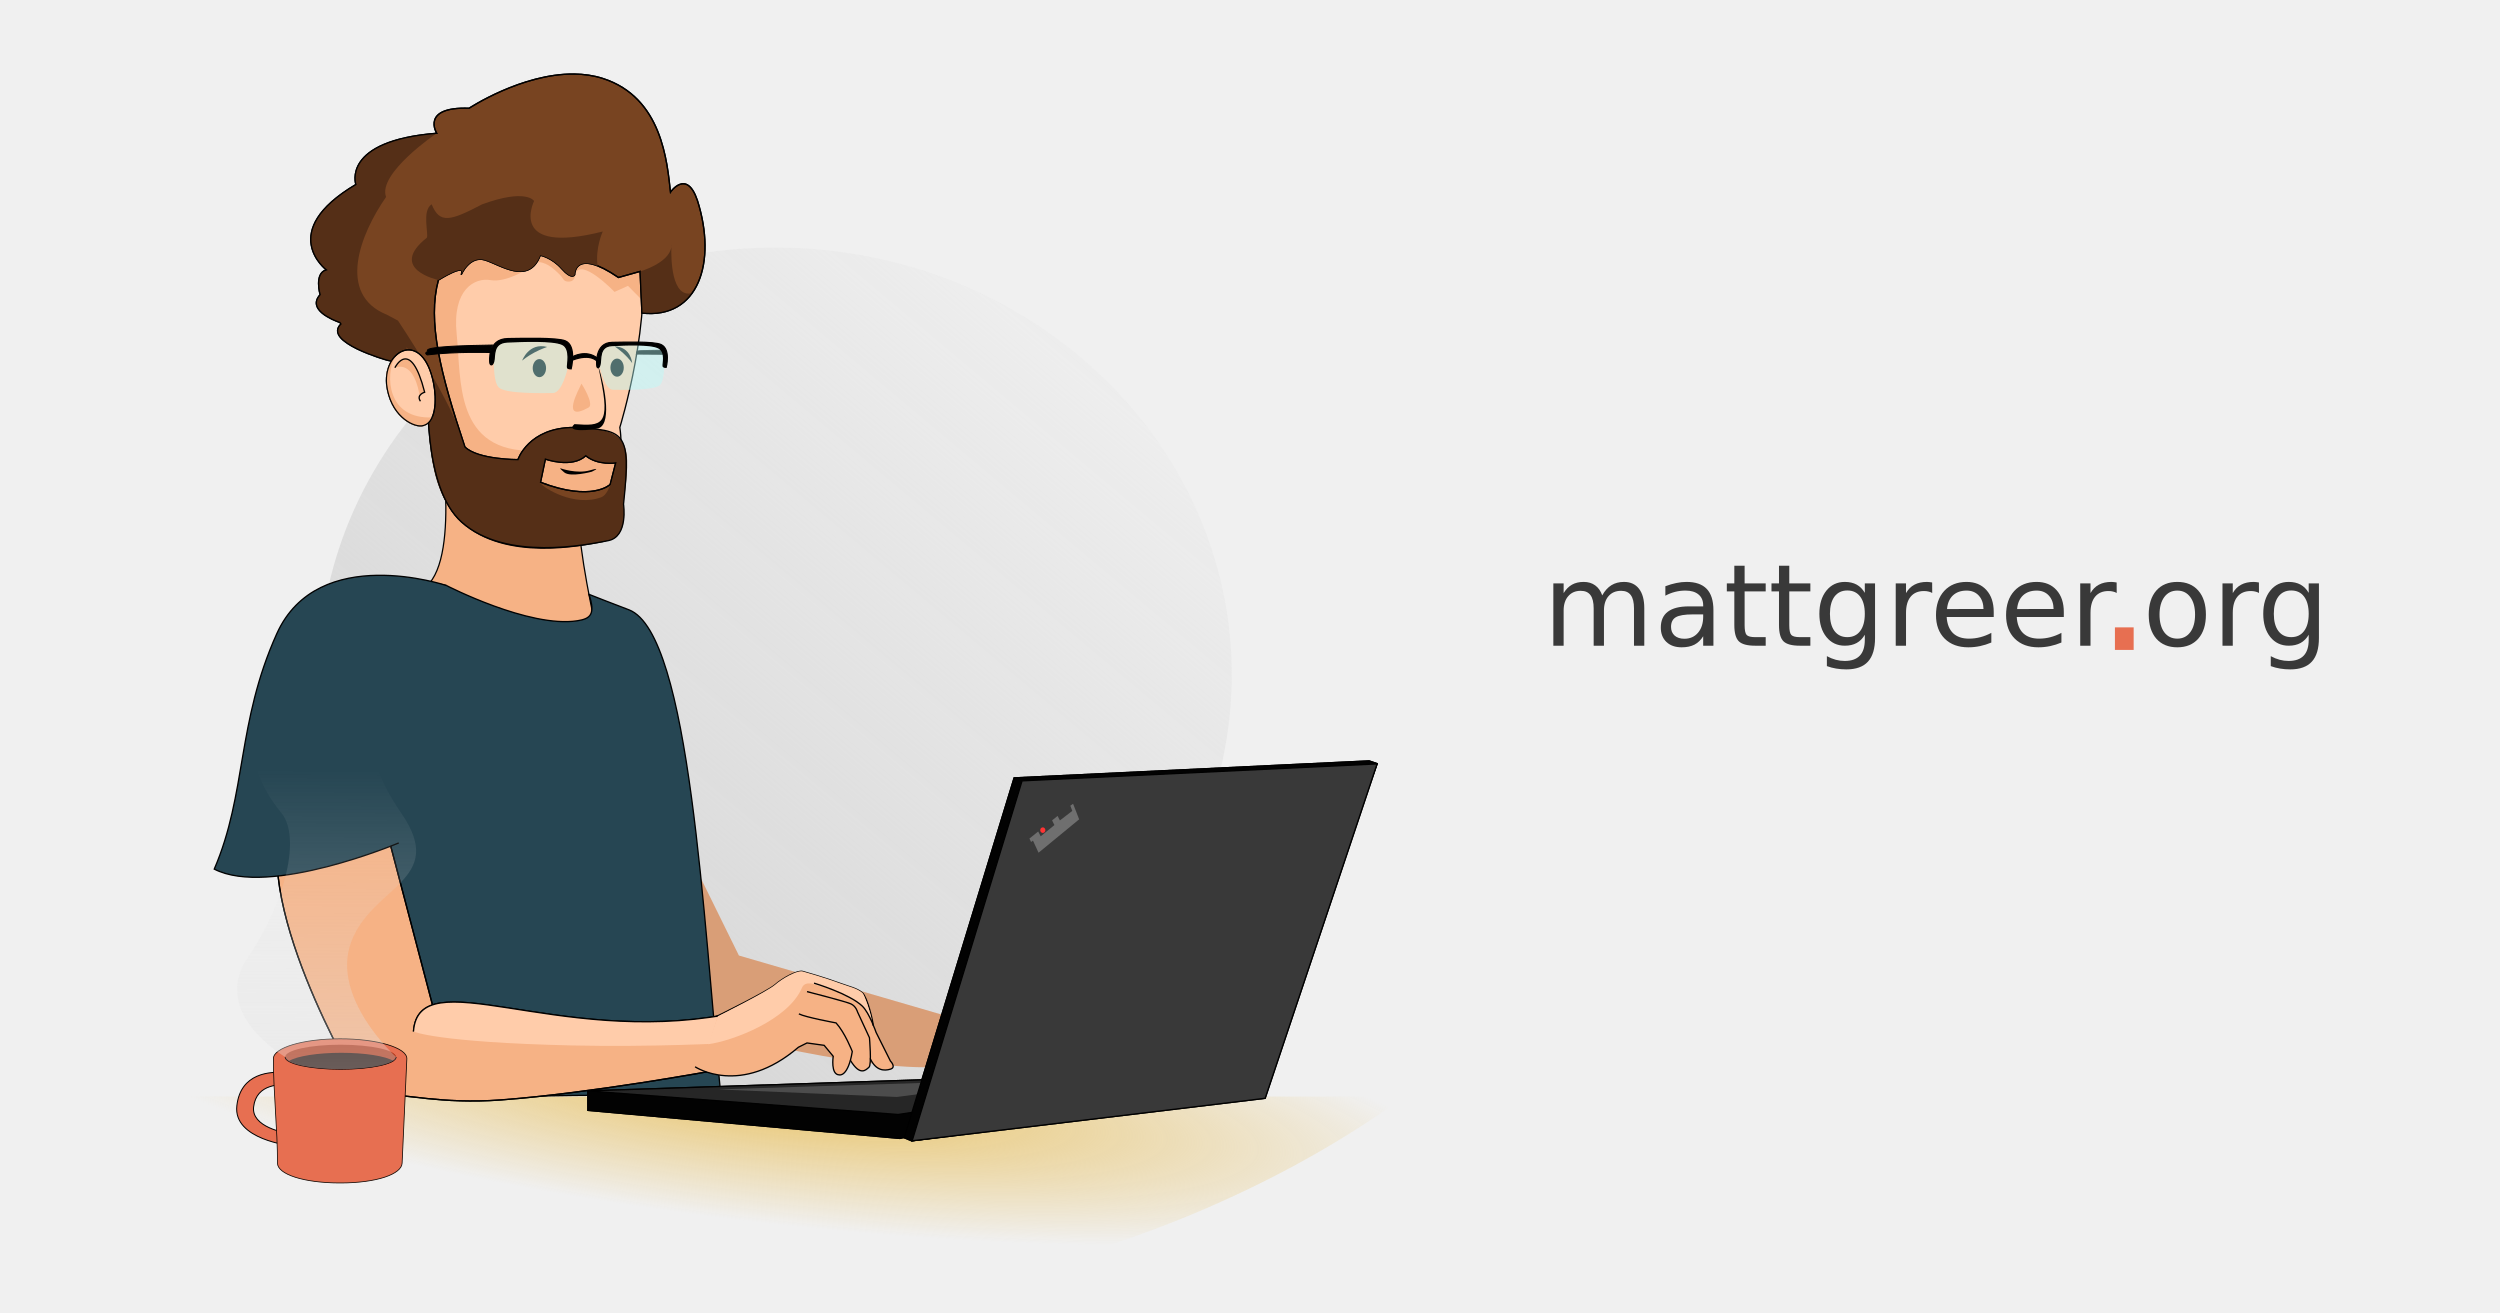
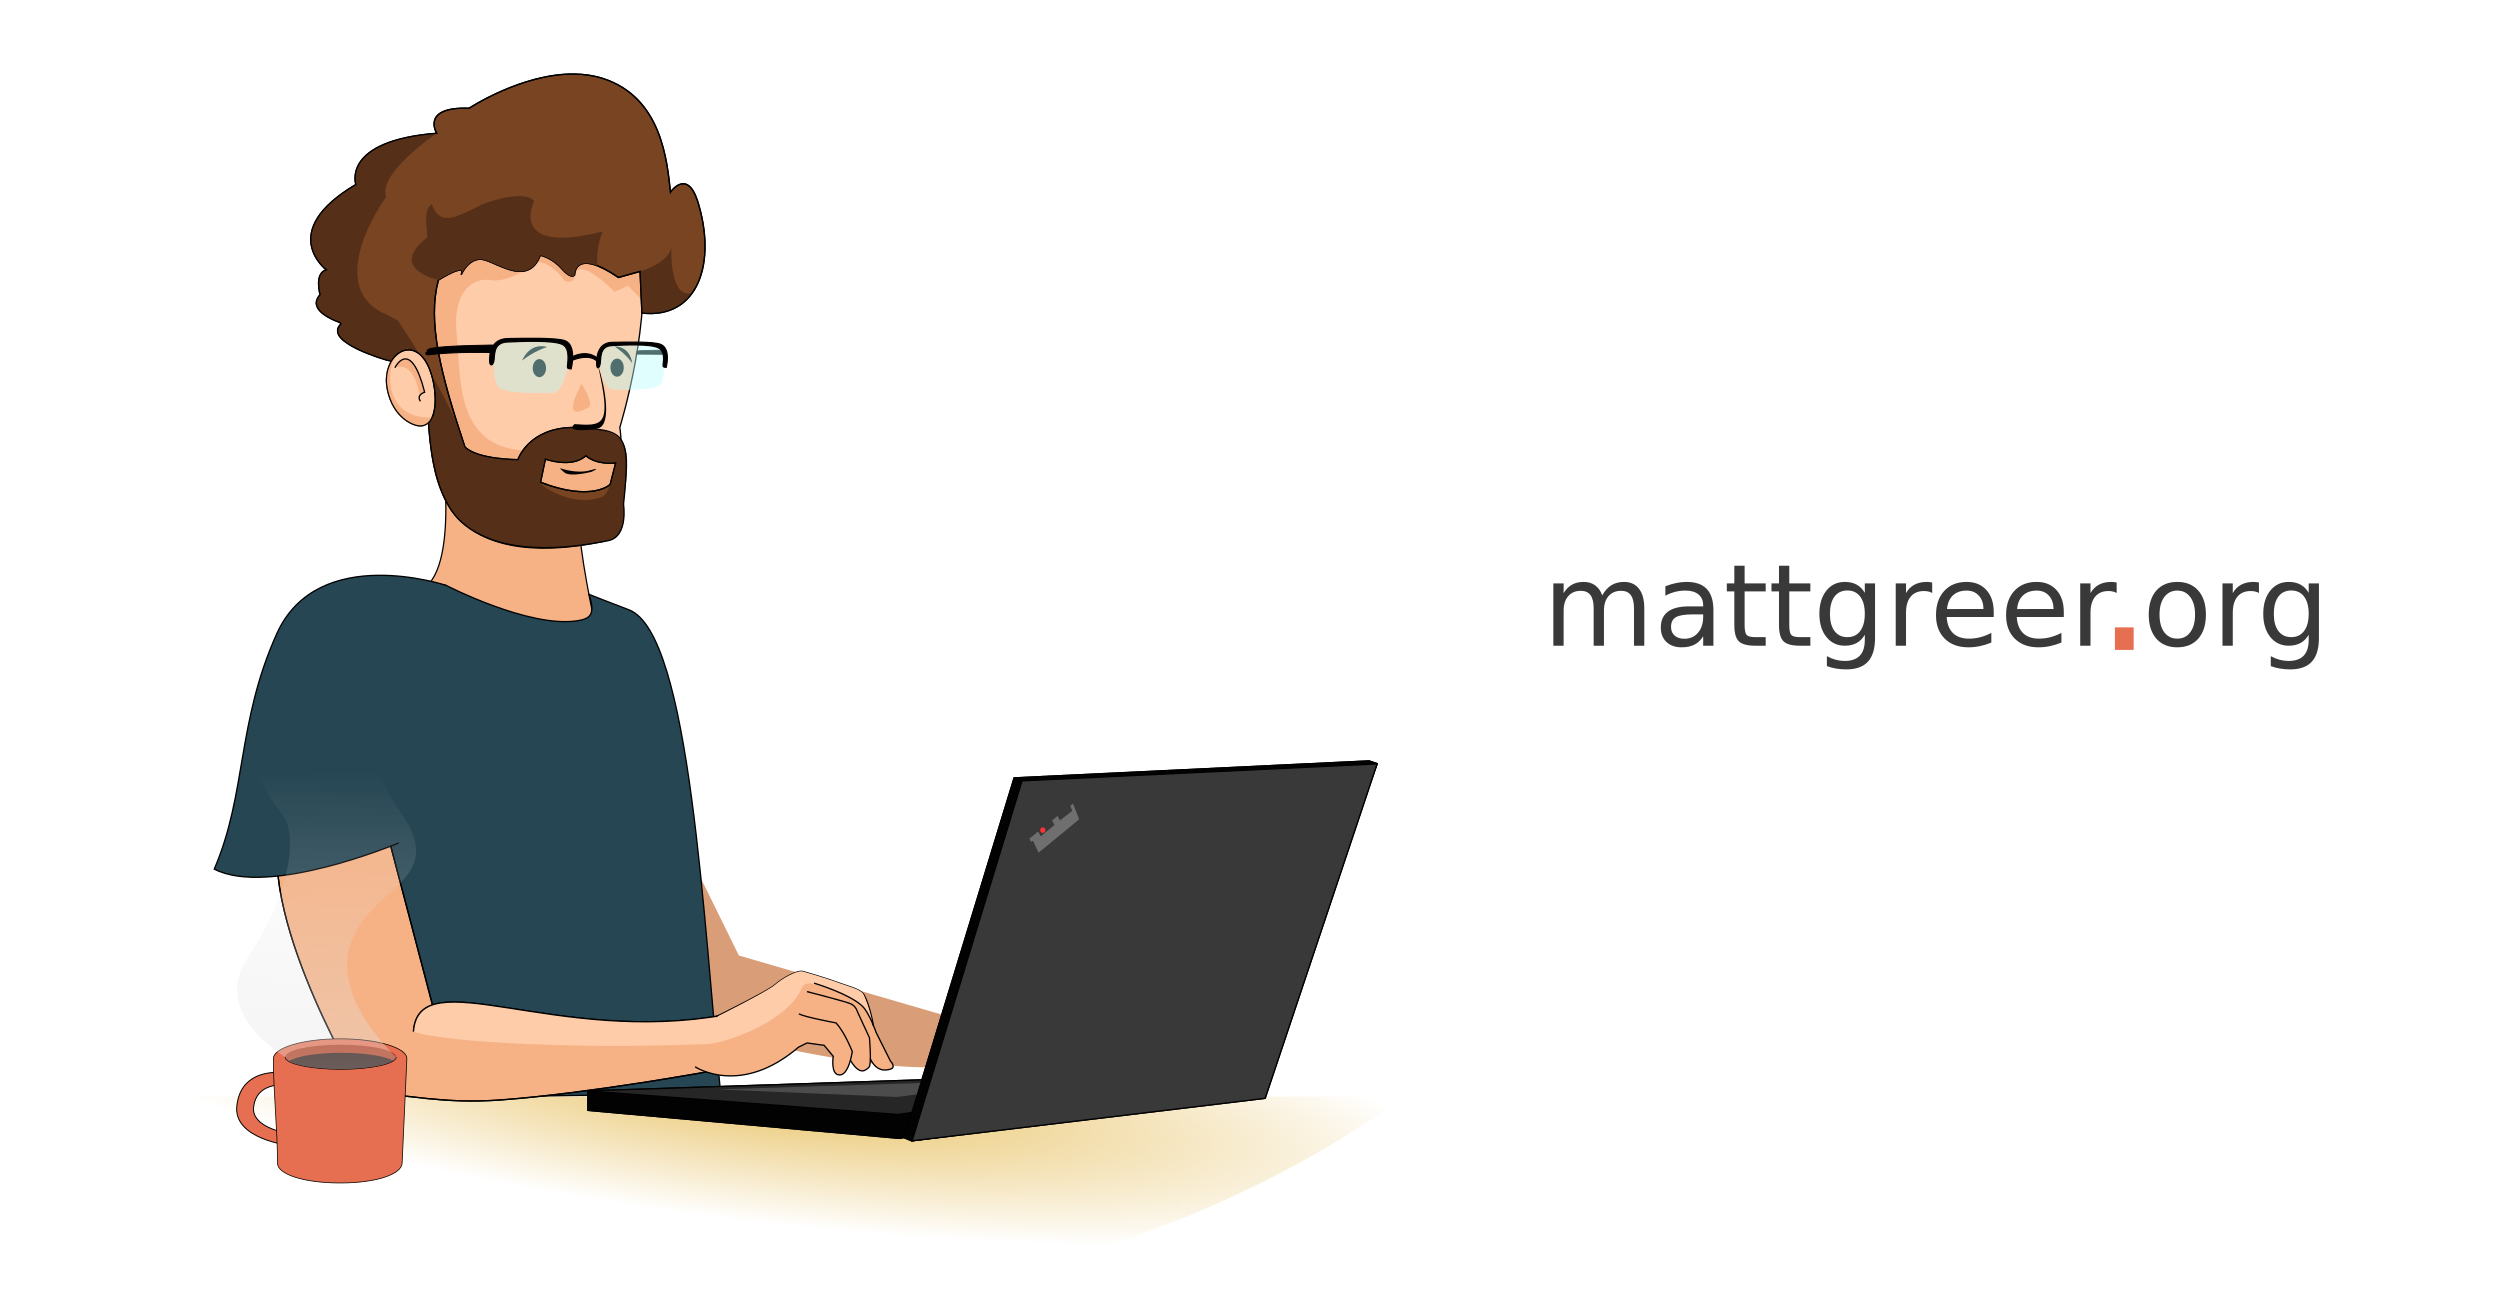
<svg xmlns="http://www.w3.org/2000/svg" xmlns:xlink="http://www.w3.org/1999/xlink" width="1200mm" height="630mm" viewBox="0 0 1200 630" version="1.1" id="svg8">
  <defs id="defs2">
    <linearGradient id="linearGradient5832">
      <stop style="stop-color:#e3e3e3;stop-opacity:1;" offset="0" id="stop5828" />
      <stop style="stop-color:#e3e3e3;stop-opacity:0;" offset="1" id="stop5830" />
    </linearGradient>
    <linearGradient id="linearGradient5786">
      <stop style="stop-color:#d4d4d4;stop-opacity:1;" offset="0" id="stop5782" />
      <stop style="stop-color:#d4d4d4;stop-opacity:0;" offset="1" id="stop5784" />
    </linearGradient>
    <linearGradient id="linearGradient5745">
      <stop style="stop-color:#e9c46a;stop-opacity:1;" offset="0" id="stop5741" />
      <stop style="stop-color:#e9c46a;stop-opacity:0;" offset="1" id="stop5743" />
    </linearGradient>
    <radialGradient xlink:href="#linearGradient5745" id="radialGradient5749" cx="188.043" cy="150.698" fx="188.043" fy="150.698" r="124.165" gradientTransform="matrix(2.645382,0.3024453,-0.05596638,0.489518,-60.04156,439.8051)" gradientUnits="userSpaceOnUse" />
    <linearGradient xlink:href="#linearGradient5786" id="linearGradient5788" x1="63.5" y1="201.284" x2="196.321" y2="43.063" gradientUnits="userSpaceOnUse" gradientTransform="matrix(2.421611,0,0,2.421611,53.03979,15.83785)" />
    <linearGradient xlink:href="#linearGradient5832" id="linearGradient5834" x1="43.682" y1="301.628" x2="44.677" y2="146.097" gradientUnits="userSpaceOnUse" gradientTransform="matrix(2.421611,0,0,2.421611,53.03979,15.83785)" />
  </defs>
  <g id="layer17">
    <ellipse style="opacity:1;fill:url(#linearGradient5788);fill-opacity:1;stroke:none;stroke-width:0.484;stroke-miterlimit:4;stroke-dasharray:none;stroke-opacity:1" id="path5756" cx="372.117" cy="323.867" rx="219.125" ry="205.03" />
+     <rect style="opacity:1;vector-effect:none;fill:#ffffff;fill-opacity:1;stroke:none;stroke-width:0.5;stroke-linecap:butt;stroke-linejoin:miter;stroke-miterlimit:4;stroke-dasharray:none;stroke-dashoffset:0;stroke-opacity:1" id="rect2115" width="1319.514" height="737.439" x="-32.354" y="-40.248" />
  </g>
  <g id="layer9" transform="translate(-55.87797,-44.18282)">
    <path style="fill:url(#radialGradient5749);fill-opacity:1;stroke:none;stroke-width:0.641px;stroke-linecap:butt;stroke-linejoin:miter;stroke-opacity:1" d="m 128.291,570.529 h 601.359 c 0,0 -275.509,218.759 -601.359,0 z" id="path5261" />
  </g>
  <g id="layer21" style="display:inline">
    <path style="fill:#d99e77;fill-opacity:1;stroke:none;stroke-width:0.641px;stroke-linecap:butt;stroke-linejoin:miter;stroke-opacity:1" d="m 333.532,415.723 21.144,42.928 98.772,28.763 c 0,0 38.68,9.169 6.727,16.669 0,0 8.845,6.486 -8.355,7.911 -38.915,3.224 -125.335,-20.667 -125.335,-20.667 z" id="path7300" />
  </g>
  <g id="layer8" transform="translate(-55.87797,-44.18282)">
    <path style="fill:#f6b285;fill-opacity:1;stroke:#000000;stroke-width:0.603px;stroke-linecap:butt;stroke-linejoin:miter;stroke-opacity:1" d="m 266.184,246.48 c 0,0 11.348,64.106 -5.674,79.217 l 50.379,25.489 27.943,-3.4 2.723,-3.724 c 0,0 -8.025,-35.616 -8.025,-53.587 z" id="path5134" />
  </g>
  <g id="layer1" transform="translate(29.3692,-28.47643)" style="display:inline">
    <path style="fill:#ffccaa;stroke:#000000;stroke-width:0.641px;stroke-linecap:butt;stroke-linejoin:miter;stroke-opacity:1" d="m 178.903,233.629 c 0,0 6.865,37.985 24.713,49.427 17.849,11.441 56.292,0.458 56.292,0.458 0,0 11.441,-29.29 8.238,-49.884 0,0 16.476,-53.088 9.611,-89.701 -6.865,-36.612 -96.565,-18.764 -96.565,-18.764 l -25.171,56.749 z" id="path100" />
    <path style="fill:#f6b285;fill-opacity:1;stroke:none;stroke-width:0.641px;stroke-linecap:butt;stroke-linejoin:miter;stroke-opacity:1" d="m 282.913,176.684 -10.841,-11.003 -6.472,2.913 c 0,0 -16.594,-17.347 -18.948,-8.182 0,0 0.204,3.665 -3.792,3.193 -1.867,-0.22 -1.807,-1.558 -3.6,-3.337 -3.12,-3.095 -7.017,-6.633 -11.846,-5.913 -7.605,1.133 -3.883,3.398 -3.883,3.398 0,0 -10.032,6.472 -17.475,5.178 -7.443,-1.294 -18.483,4.297 -16.218,25.979 2.265,21.682 -1.342,57.178 37.756,55.9 28.788,-0.941 5.011,-3.275 5.011,-3.275 l -9.56,14.597 -32.199,-5.987 -7.928,-19.093 -5.016,-30.905 -6.634,-26.698 6.472,-14.077 25.889,-7.443 22.815,-3.722 13.43,-0.162 44.011,3.722 -2.751,20.711 v 1.618" id="path5098" />
    <path style="fill:#f6b285;fill-opacity:1;stroke:none;stroke-width:0.641px;stroke-linecap:butt;stroke-linejoin:miter;stroke-opacity:1" d="m 249.745,212.62 c 0,0 6.323,9.87 3.398,11.488 -13.798,7.631 -4.59,-8.882 -3.398,-11.488 z" id="path5102" />
    <path style="fill:#f6b285;fill-opacity:1;stroke:none;stroke-width:0.641px;stroke-linecap:butt;stroke-linejoin:miter;stroke-opacity:1" d="m 249.211,247.297 -19.222,0.572 -2.06,16.132 19.222,4.92 17.391,-0.344 2.518,-9.267 1.258,-9.039 z" id="path5106" />
  </g>
  <g id="layer6" style="display:inline" transform="translate(-55.87797,-44.18282)">
    <path style="display:inline;fill:#784421;stroke:#000000;stroke-width:0.641px;stroke-linecap:butt;stroke-linejoin:miter;stroke-opacity:1" d="m 331.466,79.717 c -25.098,-0.28 -50.43,16.417 -50.43,16.417 -23.34,-0.801 -15.56,12.013 -15.56,12.013 -45.88,3.661 -38.786,24.599 -38.786,24.599 -38.214,22.654 -14.187,40.961 -14.187,40.961 -5.95,1.716 -2.97,11.922 -2.97,11.922 -6.408,7.104 5.928,12.1 9.491,13.355 l 0.504,0.71 c -8.96,8.703 22.257,17.402 22.257,17.402 l 18.177,3.797 1.753,0.302 c -0.808,11.364 -2.8,57.022 15.771,73.596 21.281,18.993 57.665,11.212 67.504,9.382 9.84,-1.831 7.78,-15.789 7.78,-15.789 5.762,-29.036 1.123,-38.701 -21.395,-39.015 -21.856,0.033 -26.888,15.445 -26.888,15.445 0,0 -19.266,0.057 -25.452,-6.095 -11.979,-35.939 -18.012,-60.437 -12.714,-80.124 0,0 13.821,-8.681 10.908,-2.533 0,0 3.994,-9.36 11.437,-7.094 7.443,2.265 21.035,12.298 26.536,-2.265 0,0 5.501,0.971 10.355,6.472 4.854,5.501 6.149,2.912 6.149,2.912 0,0 -0.324,-13.269 21.035,1.294 l 10.355,-2.912 0.9,19.996 c 27.15,2.986 36.099,-24.346 26.647,-54.053 -5.149,-15.331 -12.928,-4.004 -12.928,-4.004 -1.602,-14.187 -3.89,-45.422 -32.494,-54.575 -4.469,-1.43 -9.109,-2.064 -13.757,-2.116 z m 5.593,183.216 c 5.748,4.769 14.36,3.439 14.36,3.439 l -2.669,10.356 c 0,0 -8.656,8.494 -33.412,-1.053 l 2.326,-11.129 c 0,0 12.68,4.606 19.395,-1.613 z" id="path76" />
    <path style="display:inline;fill:#552f17;fill-opacity:1;stroke:none;stroke-width:0.641px;stroke-linecap:butt;stroke-linejoin:miter;stroke-opacity:1" d="m 265.475,108.148 c -45.88,3.661 -38.786,24.599 -38.786,24.599 -38.214,22.654 -14.187,40.961 -14.187,40.961 -5.95,1.716 -2.97,11.922 -2.97,11.922 -6.408,7.104 5.928,12.1 9.491,13.355 l 0.504,0.71 c -8.96,8.703 22.257,17.402 22.257,17.402 6.659,1.28 4.994,1.169 11.678,2.319 l -2.61,-8.513 c 6.64,5.733 13.545,11.737 11.548,20.133 -0.808,11.364 -3.485,47.182 15.086,63.756 21.281,18.993 60.64,10.64 70.479,8.81 9.84,-1.831 7.208,-17.391 7.208,-17.391 3.47,-28.111 4.609,-36.55 -23.798,-36.841 -21.856,0.033 -26.888,15.445 -26.888,15.445 0,0 -19.266,0.057 -25.452,-6.094 -4.074,-16.884 -22.919,-46.727 -32.111,-60.628 l -5.408,-2.875 c -23.961,-9.684 -12.882,-38.471 -0.323,-56.471 -4.207,-11.326 24.282,-30.598 24.282,-30.598 z m 71.584,154.785 c 5.748,4.769 14.36,3.439 14.36,3.439 0,0 -1.998,14.675 -6.891,16.482 -12.976,4.791 -27.622,-4.335 -29.433,-6.937 l 2.569,-11.371 c 0,0 12.68,4.606 19.395,-1.613 z" id="path76-6" />
    <path style="display:inline;fill:#552f17;fill-opacity:1;stroke:none;stroke-width:0.641px;stroke-linecap:butt;stroke-linejoin:miter;stroke-opacity:1" d="m 378.19,161.194 c 0,0 -0.034,0.617 -0.06,1.581 0.077,-0.51 0.1,-1.037 0.06,-1.581 z m -0.06,1.581 c -1.173,7.771 -15.033,11.696 -15.033,11.696 l 0.9,19.996 c 11.074,1.218 19.119,-2.609 24.123,-9.582 -0.022,0.005 -0.039,0.01 -0.06,0.015 -9.874,2.417 -10.081,-16.513 -9.93,-22.125 z" id="path76-7" />
    <path style="display:inline;fill:none;stroke:#000000;stroke-width:0.641px;stroke-linecap:butt;stroke-linejoin:miter;stroke-opacity:1" d="m 331.466,79.717 c -25.098,-0.28 -50.43,16.417 -50.43,16.417 -23.34,-0.801 -15.56,12.013 -15.56,12.013 -45.88,3.661 -38.786,24.599 -38.786,24.599 -38.214,22.654 -14.187,40.961 -14.187,40.961 -5.95,1.716 -2.97,11.922 -2.97,11.922 -6.408,7.104 5.928,12.1 9.491,13.355 l 0.504,0.71 c -8.96,8.703 22.257,17.402 22.257,17.402 l 18.177,3.797 1.753,0.302 c -0.808,11.364 -2.8,57.022 15.771,73.596 21.281,18.993 60.411,10.755 70.25,8.924 9.84,-1.831 7.437,-17.505 7.437,-17.505 3.801,-35.723 0.48,-35.337 -23.798,-36.841 -21.856,0.033 -26.888,15.445 -26.888,15.445 0,0 -19.266,0.057 -25.452,-6.095 -11.979,-35.939 -18.012,-60.437 -12.714,-80.124 0,0 13.821,-8.681 10.908,-2.533 0,0 3.994,-9.36 11.437,-7.094 7.443,2.265 21.035,12.298 26.536,-2.265 0,0 5.501,0.971 10.355,6.472 4.854,5.501 6.149,2.912 6.149,2.912 0,0 -0.324,-13.269 21.035,1.294 l 10.355,-2.912 0.9,19.996 c 27.15,2.986 36.099,-24.346 26.647,-54.053 -5.149,-15.331 -12.928,-4.004 -12.928,-4.004 -1.602,-14.187 -3.89,-45.422 -32.494,-54.575 -4.469,-1.43 -9.109,-2.064 -13.757,-2.116 z m 5.593,183.216 c 5.748,4.769 14.36,3.439 14.36,3.439 l -2.669,10.356 c 0,0 -8.656,8.494 -33.412,-1.053 l 2.326,-11.129 c 0,0 12.68,4.606 19.395,-1.613 z" id="path76-3" />
    <path style="display:inline;fill:#552f17;fill-opacity:1;stroke:none;stroke-width:0.641px;stroke-linecap:butt;stroke-linejoin:miter;stroke-opacity:1" d="m 260.769,158.273 c -18.993,15.103 5.552,20.322 5.552,20.322 0,0 13.821,-8.682 10.908,-2.533 0,0 3.993,-9.36 11.437,-7.094 7.443,2.265 21.035,12.298 26.536,-2.265 0,0 5.501,0.971 10.355,6.472 4.854,5.501 6.149,2.912 6.149,2.912 0,0 -0.207,-8.685 11.032,-4.281 -1.249,-8.423 2.466,-16.507 2.466,-16.507 -45.994,11.67 -32.951,-14.645 -32.951,-14.645 0,0 -3.661,-6.178 -24.942,1.602 -15.025,7.833 -20.363,9.648 -24.235,-0.026 -4.776,3.053 -1.404,14.103 -2.31,16.043 z" id="path76-5" />
    <path style="display:inline;fill:#000000;fill-opacity:1;stroke:none;stroke-width:0.59px;stroke-linecap:butt;stroke-linejoin:miter;stroke-opacity:1" d="m 325.126,269.031 c 0,0 7.622,2.722 13.925,0.907 6.303,-1.815 0.843,0.681 0.843,0.681 0,0 -10.188,2.798 -13.192,0.303 -3.005,-2.495 -1.576,-1.89 -1.576,-1.89 z" id="path4936" />
  </g>
  <g id="layer7" transform="translate(-55.87797,-44.18282)">
    <path style="display:inline;fill:#ffccaa;fill-opacity:1;stroke:#000000;stroke-width:0.576px;stroke-linecap:butt;stroke-linejoin:miter;stroke-opacity:1" d="m 241.424,228.545 c 1.652,14.942 12.359,20.494 16.731,20.06 7.218,-0.718 7.381,-12.745 5.784,-20.674 -5.134,-25.478 -23.893,-16.304 -22.515,0.614 z" id="path102" />
    <path style="color:#000000;font-style:normal;font-variant:normal;font-weight:normal;font-stretch:normal;font-size:medium;line-height:normal;font-family:sans-serif;font-variant-ligatures:normal;font-variant-position:normal;font-variant-caps:normal;font-variant-numeric:normal;font-variant-alternates:normal;font-feature-settings:normal;text-indent:0;text-align:start;text-decoration:none;text-decoration-line:none;text-decoration-style:solid;text-decoration-color:#000000;letter-spacing:normal;word-spacing:normal;text-transform:none;writing-mode:lr-tb;direction:ltr;text-orientation:mixed;dominant-baseline:auto;baseline-shift:baseline;text-anchor:start;white-space:normal;shape-padding:0;clip-rule:nonzero;display:inline;overflow:visible;visibility:visible;opacity:1;isolation:auto;mix-blend-mode:normal;color-interpolation:sRGB;color-interpolation-filters:linearRGB;solid-color:#000000;solid-opacity:1;vector-effect:none;fill:#000000;fill-opacity:1;fill-rule:nonzero;stroke:none;stroke-width:2.422;stroke-linecap:butt;stroke-linejoin:miter;stroke-miterlimit:4;stroke-dasharray:none;stroke-dashoffset:0;stroke-opacity:1;color-rendering:auto;image-rendering:auto;shape-rendering:auto;text-rendering:auto;enable-background:accumulate" d="m 344.118,225.411 c 4.73,22.954 0.841,23.332 -12.508,22.347 -4.902,4.336 9.176,2.691 10.758,2.163 7.276,-0.826 4.338,-18.94 0.536,-30.496 z" id="path138-3" />
    <path style="fill:#f6b285;fill-opacity:1;stroke:none;stroke-width:0.641px;stroke-linecap:butt;stroke-linejoin:miter;stroke-opacity:1" d="m 245.425,220.695 c 0,0 7.428,-15.095 14.29,11.75 0,0 -4.196,1.249 -2.022,4.339 -2.54,-21.028 -12.268,-16.088 -12.268,-16.088 z" id="path5024-0" />
    <path style="fill:none;stroke:#000000;stroke-width:0.641px;stroke-linecap:butt;stroke-linejoin:miter;stroke-opacity:1" d="m 245.425,220.695 c 0,0 7.428,-15.095 14.29,11.75 0,0 -4.196,1.249 -2.022,4.339" id="path5024" />
    <path style="display:inline;fill:#f6b285;fill-opacity:1;stroke:none;stroke-width:0.576px;stroke-linecap:butt;stroke-linejoin:miter;stroke-opacity:1" d="m 245.582,215.038 c -3.442,4.469 -4.86,6.73 -4.29,13.724 1.652,14.942 12.359,20.495 16.731,20.06 1.5,-0.149 1.639,0.664 5.49,-4.287 -21.882,1.026 -22.864,-20.093 -17.931,-29.497 z" id="path102-6" />
    <path style="display:inline;fill:none;fill-opacity:1;stroke:#000000;stroke-width:0.576px;stroke-linecap:butt;stroke-linejoin:miter;stroke-opacity:1" d="m 241.424,228.545 c 1.652,14.942 12.359,20.494 16.731,20.06 7.218,-0.718 7.381,-12.745 5.784,-20.674 -5.134,-25.478 -23.893,-16.304 -22.515,0.614 z" id="path102-2" />
  </g>
  <g id="layer4" transform="translate(-55.87797,-44.18282)">
    <ellipse style="display:inline;fill:#000000;fill-opacity:1;stroke:none;stroke-width:2.422;stroke-miterlimit:4;stroke-dasharray:none" id="path4791" cx="314.785" cy="220.88" rx="3.204" ry="4.348" />
    <ellipse style="display:inline;fill:#000000;fill-opacity:1;stroke:none;stroke-width:2.422;stroke-miterlimit:4;stroke-dasharray:none" id="path4791-9" cx="352.084" cy="220.651" rx="3.204" ry="4.348" />
    <path style="display:inline;fill:#000000;fill-opacity:1;stroke:none;stroke-width:0.641px;stroke-linecap:butt;stroke-linejoin:miter;stroke-opacity:1" d="m 306.509,217.273 c 0,0 3.197,-8.843 12.007,-6.555 0,0 -2.961,0.985 -6.068,2.632 -3.646,1.934 -5.939,3.923 -5.939,3.923 z" id="path4808" />
    <path style="display:inline;fill:#000000;fill-opacity:1;stroke:none;stroke-width:0.544px;stroke-linecap:butt;stroke-linejoin:miter;stroke-opacity:1" d="m 359.309,218.448 c 0,0 -0.552,-7.802 -8.441,-7.992 0,0 2.233,1.466 4.428,3.495 2.577,2.382 4.013,4.497 4.013,4.497 z" id="path4808-1" />
  </g>
  <g id="layer3" style="display:inline" transform="translate(-55.87797,-44.18282)">
    <path style="display:inline;fill:#000000;fill-opacity:1;stroke:#000000;stroke-width:0.586px;stroke-linecap:butt;stroke-linejoin:miter;stroke-opacity:1" d="m 330.675,215.428 c 0,0 6.393,-3.702 11.941,0.646 l -0.036,1.634 c 0,0 -2.875,-4.126 -12.074,-0.607 z" id="path136" />
    <path style="display:inline;fill:#000000;stroke:#000000;stroke-width:0.49px;stroke-linecap:butt;stroke-linejoin:miter;stroke-opacity:1" d="m 260.914,214.544 c -1.762,-1.231 0.419,-1.128 0.108,-2.036 -0.657,-1.922 15.797,-2.445 31.224,-2.704 l -1.113,3.6 c 0,0 -16.303,-0.556 -30.219,1.14 z" id="path134" />
    <path style="fill:#b8fdfa;fill-opacity:0.437;stroke:none;stroke-width:0.641px;stroke-linecap:butt;stroke-linejoin:miter;stroke-opacity:1" d="m 328.308,221.125 c 0,0 -2.574,11.727 -7.094,11.727 -4.519,0 -22.768,0.515 -25.972,-2.746 -3.204,-3.261 -2.231,-18.02 -2.231,-18.02 l 3.89,-3.89 9.21,-0.915 h 10.698 c 0,0 5.778,-0.057 6.35,0.343 0.572,0.4 5.492,3.432 5.606,3.661 0.114,0.229 1.201,5.778 1.201,5.778 z" id="path4882" />
    <path style="fill:#000000;fill-opacity:1;stroke:#000000;stroke-width:0.641px;stroke-linecap:butt;stroke-linejoin:miter;stroke-opacity:1" d="m 290.987,218.042 c 0,0 -1.373,-11.213 8.695,-11.327 7.061,-0.08 23.479,-0.575 27.519,1.089 5.611,2.311 2.819,13.411 2.819,13.411 0,0 -1.482,0.015 -1.706,-0.539 -0.371,-0.919 1.916,-9.155 -2.546,-11.215 -4.462,-2.059 -18.878,-1.487 -26.315,-1.144 -7.437,0.343 -5.835,6.979 -6.636,9.496 -0.801,2.517 -1.831,1.329 -1.831,0.229 z" id="path4850" />
    <path style="display:inline;fill:#000000;stroke:#000000;stroke-width:0.363px;stroke-linecap:butt;stroke-linejoin:miter;stroke-opacity:1" d="m 361.673,212.759 c 0,0 -1.833,-0.389 12.762,-0.539 l -0.079,2.05 -13.11,-0.101 z" id="path134-6" />
    <path style="display:inline;fill:#b8fdfa;fill-opacity:0.437;stroke:none;stroke-width:0.548px;stroke-linecap:butt;stroke-linejoin:miter;stroke-opacity:1" d="m 344.019,221.397 c 0,0 2.233,9.893 6.153,9.893 3.92,0 19.749,0.434 22.527,-2.316 2.779,-2.751 1.935,-15.202 1.935,-15.202 l -3.374,-3.282 -7.989,-0.772 h -9.279 c 0,0 -5.012,-0.048 -5.508,0.29 -0.496,0.338 -4.763,2.896 -4.863,3.089 -0.099,0.193 -1.042,4.874 -1.042,4.874 z" id="path4882-0" />
    <path style="display:inline;fill:#000000;fill-opacity:1;stroke:#000000;stroke-width:0.583px;stroke-linecap:butt;stroke-linejoin:miter;stroke-opacity:1" d="m 342.309,219.505 c 0,0 -1.171,-10.885 7.417,-10.996 6.023,-0.078 20.028,-0.558 23.474,1.057 4.786,2.243 2.445,10.956 2.445,10.956 0,0 -1.264,0.015 -1.455,-0.523 -0.317,-0.892 1.594,-6.825 -2.212,-8.824 -3.806,-1.999 -16.104,-1.444 -22.448,-1.111 -6.344,0.333 -4.978,6.775 -5.661,9.219 -0.683,2.443 -1.562,1.29 -1.562,0.222 z" id="path4850-2" />
  </g>
  <g id="layer5" transform="translate(-55.87797,-44.18282)">
    <path style="fill:#264653;fill-opacity:1;stroke:#000000;stroke-width:0.641px;stroke-linecap:butt;stroke-linejoin:miter;stroke-opacity:1" d="m 203.804,336.667 c 17.251,-23.384 66.36,-11.441 66.36,-11.441 0,0 39.675,20.503 62.813,16.933 6.361,-0.981 8.81,-3.089 5.606,-12.7 0,0 13.102,5.192 19.251,7.459 29.469,11.557 35.597,149.557 44.182,234.374 -77.09,-3.716 -107.278,1.688 -162.522,-1.801 L 207.574,462.804" id="path4919-8" />
  </g>
  <g id="layer12" transform="translate(-55.87797,-44.18282)">
    <path style="fill:#020202;fill-opacity:1;stroke:#000000;stroke-width:0.641px;stroke-linecap:butt;stroke-linejoin:miter;stroke-opacity:1" d="M 487.902,578.657 338.065,567.122 v 10.032 l 149.757,13.476 14.384,-3.491 -7.358,-8.923 z" id="path5327" />
    <path style="fill:#262626;fill-opacity:1;stroke:#000000;stroke-width:0.641px;stroke-linecap:butt;stroke-linejoin:miter;stroke-opacity:1" d="m 337.698,567.809 170.997,-5.657 -2.589,14.077 -19.093,2.913 z" id="path5329" />
    <path style="fill:#4c4c4c;fill-opacity:1;stroke:none;stroke-width:0.641px;stroke-linecap:butt;stroke-linejoin:miter;stroke-opacity:1" d="m 502.026,563.876 c 0,0 -102.388,3.239 -101.256,3.239 1.133,0 85.634,3.607 85.634,3.607 l 13.783,-1.819 z" id="path5375" />
    <path style="fill:#020202;fill-opacity:1;stroke:#000000;stroke-width:0.641px;stroke-linecap:butt;stroke-linejoin:miter;stroke-opacity:1" d="m 489.897,590.311 52.758,-172.762 170.4,-8.14 3.806,1.307 -57.526,159.204 -165.847,21.87 z" id="path5325" />
    <path style="fill:#393939;fill-opacity:1;stroke:#000000;stroke-width:0.641px;stroke-linecap:butt;stroke-linejoin:miter;stroke-opacity:1" d="M 493.712,591.761 546.471,418.998 716.87,410.858 663.151,571.369 Z" id="path5325-7" />
    <path style="fill:#6f6f6f;fill-opacity:1;stroke:none;stroke-width:0.641px;stroke-linecap:butt;stroke-linejoin:miter;stroke-opacity:1" d="m 570.958,429.992 -1.334,0.935 0.954,2.489 -5.949,4.576 -1.105,-2.167 -2.644,2.124 1.117,2.275 -6.579,5.377 -1.211,-2.294 -4.206,3.378 0.793,1.658 0.905,-0.687 2.682,5.834 19.486,-16.027 z" id="path5361" />
    <ellipse style="fill:#ff3333;fill-opacity:1;stroke:none;stroke-width:0.601;stroke-miterlimit:4;stroke-dasharray:none;stroke-opacity:1" id="path5363" cx="556.419" cy="442.653" rx="1.23" ry="1.344" />
    <path id="path7948" d="M 487.902,578.657 338.065,567.122 v 10.032 l 149.757,13.476 14.384,-3.491 -7.358,-8.923 z" style="fill:#020202;fill-opacity:1;stroke:#000000;stroke-width:0.641px;stroke-linecap:butt;stroke-linejoin:miter;stroke-opacity:1" />
    <path id="path7950" d="m 337.698,567.809 170.997,-5.657 -2.589,14.077 -19.093,2.913 z" style="fill:#262626;fill-opacity:1;stroke:#000000;stroke-width:0.641px;stroke-linecap:butt;stroke-linejoin:miter;stroke-opacity:1" />
    <path id="path7952" d="m 502.026,563.876 c 0,0 -102.388,3.239 -101.256,3.239 1.133,0 85.634,3.607 85.634,3.607 l 13.783,-1.819 z" style="fill:#4c4c4c;fill-opacity:1;stroke:none;stroke-width:0.641px;stroke-linecap:butt;stroke-linejoin:miter;stroke-opacity:1" />
    <path id="path7954" d="m 489.897,590.311 52.758,-172.762 170.4,-8.14 3.806,1.307 -57.526,159.204 -165.847,21.87 z" style="fill:#020202;fill-opacity:1;stroke:#000000;stroke-width:0.641px;stroke-linecap:butt;stroke-linejoin:miter;stroke-opacity:1" />
    <path id="path7956" d="M 493.712,591.761 546.471,418.998 716.87,410.858 663.151,571.369 Z" style="fill:#393939;fill-opacity:1;stroke:#000000;stroke-width:0.641px;stroke-linecap:butt;stroke-linejoin:miter;stroke-opacity:1" />
    <path id="path7958" d="m 570.958,429.992 -1.334,0.935 0.954,2.489 -5.949,4.576 -1.105,-2.167 -2.644,2.124 1.117,2.275 -6.579,5.377 -1.211,-2.294 -4.206,3.378 0.793,1.658 0.905,-0.687 2.682,5.834 19.486,-16.027 z" style="fill:#6f6f6f;fill-opacity:1;stroke:none;stroke-width:0.641px;stroke-linecap:butt;stroke-linejoin:miter;stroke-opacity:1" />
    <ellipse ry="1.344" rx="1.23" cy="442.653" cx="556.419" id="ellipse7960" style="fill:#ff3333;fill-opacity:1;stroke:none;stroke-width:0.601;stroke-miterlimit:4;stroke-dasharray:none;stroke-opacity:1" />
  </g>
  <g id="layer10" transform="translate(-55.87797,-44.18282)">
    <path style="fill:#f6b285;fill-opacity:1;stroke:#000000;stroke-width:0.642;stroke-linecap:butt;stroke-linejoin:miter;stroke-miterlimit:4;stroke-dasharray:none;stroke-opacity:1" d="m 263.488,526.621 c -16.91,-64.414 -29.28,-111.377 -29.28,-111.377 0,0 -34.232,3.676 -40.951,17.265 -20.178,40.815 34.38,132.192 34.38,132.192 0,0 4.207,8.738 16.181,5.501 4.756,-1.285 23.692,4.096 52.518,1.946 43.746,-3.262 101.919,-14.027 101.919,-14.027 0,0 17.668,-29.006 6.081,-26.886 -81.728,14.959 -147.412,-26.403 -150.001,8.061" id="path5264" />
    <path style="fill:#ffccaa;fill-opacity:1;stroke:none;stroke-width:0.642;stroke-linecap:butt;stroke-linejoin:miter;stroke-miterlimit:4;stroke-dasharray:none;stroke-opacity:1" d="m 405.21,544.879 c 3.24,-7.327 5.195,-14.754 -0.873,-13.643 -81.728,14.959 -147.412,-26.403 -150.001,8.061 0,0 10.827,5.213 76.272,6.704 38.101,0.868 74.602,-1.123 74.602,-1.123 z" id="path5264-8" />
    <path style="fill:none;fill-opacity:1;stroke:#000000;stroke-width:0.642;stroke-linecap:butt;stroke-linejoin:miter;stroke-miterlimit:4;stroke-dasharray:none;stroke-opacity:1" d="m 263.488,526.621 c -16.91,-64.414 -29.28,-111.377 -29.28,-111.377 0,0 -34.232,3.676 -40.951,17.265 -20.178,40.815 34.38,132.192 34.38,132.192 0,0 4.207,8.738 16.181,5.501 4.756,-1.285 23.692,4.096 52.518,1.946 43.746,-3.262 101.919,-14.027 101.919,-14.027 0,0 17.668,-29.006 6.081,-26.886 -81.728,14.959 -147.412,-26.403 -150.001,8.061" id="path5264-4" />
  </g>
  <g id="layer14">
    <path style="fill:#f6b285;fill-opacity:1;stroke:none;stroke-width:0.641px;stroke-linecap:butt;stroke-linejoin:miter;stroke-opacity:1" d="m 384.774,466.213 c -2.867,-0.127 -9.316,3.48 -12.748,6.484 -3.661,3.204 -27.46,15.103 -27.46,15.103 l -8.009,25.4 c 0,0 19.451,12.356 46.681,-10.527 l 4.118,-2.059 8.238,1.144 4.347,5.263 c 0,0 -1.373,8.924 2.975,8.924 0,0 3.1,0.848 5.266,-6.994 4.787,7.945 7.552,4.474 8.922,3.332 0.447,-0.373 0.625,-2.014 0.664,-4.05 2.743,5.759 6.69,5.871 9.632,4.966 2.975,-0.915 0,-3.891 0,-3.891 l -6.865,-13.729 c 0,0 -0.546,-1.571 -1.405,-3.627 -0.282,-2.709 -2.949,-13.461 -5.147,-15.366 -2.607,-2.259 -6.487,-3.006 -10.519,-4.5 -7.311,-2.708 -16.546,-5.355 -18.168,-5.798 -0.157,-0.043 -0.332,-0.068 -0.523,-0.076 z" id="path5542-2" />
    <path style="fill:none;stroke:#000000;stroke-width:0.641px;stroke-linecap:butt;stroke-linejoin:miter;stroke-opacity:1" d="m 333.64,512.056 c 0,0 21.739,14.531 49.598,-9.382 l 4.119,-2.059 8.238,1.144 4.348,5.263 c 0,0 -1.373,8.924 2.975,8.924 0,0 4.119,1.144 6.178,-11.213 0,0 -3.432,-8.924 -7.78,-13.73 0,0 -14.874,-2.746 -17.849,-4.348" id="path5542" />
    <path style="fill:none;stroke:#000000;stroke-width:0.641px;stroke-linecap:butt;stroke-linejoin:miter;stroke-opacity:1" d="m 387.369,475.979 c 0,0 18.524,4.727 21.041,5.871 2.517,1.144 3.204,3.89 3.204,3.89 l 5.721,12.357 c 0,0 1.144,13.043 -0.229,14.187 -1.373,1.144 -4.145,4.631 -8.951,-3.378" id="path5546" />
    <path style="fill:none;stroke:#000000;stroke-width:0.641px;stroke-linecap:butt;stroke-linejoin:miter;stroke-opacity:1" d="m 343.757,487.962 c 0,0 24.607,-12.061 28.268,-15.264 3.661,-3.204 10.755,-7.094 13.272,-6.407 1.622,0.442 10.857,3.089 18.168,5.797 4.032,1.494 7.912,2.241 10.519,4.5 2.324,2.014 5.175,13.931 5.175,15.761" id="path5550" />
    <path style="fill:#ffccaa;fill-opacity:1;stroke:none;stroke-width:0.641px;stroke-linecap:butt;stroke-linejoin:miter;stroke-opacity:1" d="m 384.774,466.213 c -2.867,-0.127 -9.316,3.48 -12.748,6.484 -3.661,3.204 -27.459,15.103 -27.459,15.103 l -4.679,13.433 c 11.733,-1.553 38.556,-11.667 45.083,-27.157 1.549,-3.678 6.961,-1.285 6.961,-1.285 l 11.683,3.477 10.107,5.938 4.702,7.163 c -0.646,-3.442 -3.501,-11.968 -4.439,-12.781 -2.607,-2.259 -6.487,-3.006 -10.519,-4.5 -7.311,-2.708 -16.546,-5.355 -18.168,-5.798 -0.157,-0.043 -0.332,-0.068 -0.523,-0.076 z" id="path5542-2-5" />
    <path style="fill:none;fill-opacity:1;stroke:none;stroke-width:0.641px;stroke-linecap:butt;stroke-linejoin:miter;stroke-opacity:1" d="m 384.774,466.213 c -2.867,-0.127 -9.316,3.48 -12.748,6.484 -3.661,3.204 -27.46,15.103 -27.46,15.103 l -8.009,25.4 c 0,0 19.451,12.356 46.681,-10.527 l 4.118,-2.059 8.238,1.144 4.347,5.263 c 0,0 -1.373,8.924 2.975,8.924 0,0 3.1,0.848 5.266,-6.994 4.787,7.945 7.552,4.474 8.922,3.332 0.447,-0.373 0.625,-2.014 0.664,-4.05 2.743,5.759 6.69,5.871 9.632,4.966 2.975,-0.915 0,-3.891 0,-3.891 l -6.865,-13.729 c 0,0 -0.546,-1.571 -1.405,-3.627 -0.282,-2.709 -2.949,-13.461 -5.147,-15.366 -2.607,-2.259 -6.487,-3.006 -10.519,-4.5 -7.311,-2.708 -16.546,-5.355 -18.168,-5.798 -0.157,-0.043 -0.332,-0.068 -0.523,-0.076 z" id="path5542-2-0" />
    <path style="fill:none;stroke:#000000;stroke-width:0.641px;stroke-linecap:butt;stroke-linejoin:miter;stroke-opacity:1" d="m 390.727,471.904 c 0,0 17.012,5.102 23.179,11.034 3.429,3.299 6.631,12.641 6.631,12.641 l 6.865,13.73 c 0,0 2.975,2.975 0,3.89 -2.975,0.915 -6.979,0.801 -9.725,-5.149" id="path5548" />
  </g>
  <g id="layer11" transform="translate(-55.87797,-44.18282)">
    <path style="fill:#264653;fill-opacity:1;stroke:#000000;stroke-width:0.641px;stroke-linecap:butt;stroke-linejoin:miter;stroke-opacity:1" d="m 247.281,448.792 c 0,0 -62.111,26.205 -88.559,12.56 15.621,-36.298 10.759,-70.336 30.034,-113.035 19.787,-43.834 81.408,-23.091 81.408,-23.091" id="path4919-1" />
  </g>
  <g id="layer16">
    <path style="fill:#e76f51;fill-opacity:1;stroke:#000000;stroke-width:0.478px;stroke-linecap:butt;stroke-linejoin:miter;stroke-opacity:1" d="m 137.68,514.877 c -8.172,-0.801 -22.202,0.184 -23.992,15.898 -1.853,16.271 25.969,19.154 25.969,19.154 l 0.653,-5.54 c -4.19,-0.613 -19.666,-3.524 -18.582,-13.043 1.29,-11.329 13.164,-11.197 19.02,-10.423 0.903,0.12 1.64,0.251 2.196,0.361 l 0.593,-5.411 c 0,0 -1.706,-0.465 -4.305,-0.814 -0.487,-0.065 -1.006,-0.127 -1.551,-0.182 z" id="path5674" />
    <path style="opacity:1;fill:#e76f51;fill-opacity:1;stroke:#100701;stroke-width:0.382;stroke-miterlimit:4;stroke-dasharray:none;stroke-opacity:0.995" d="m 163.262,498.626 c -17.686,2e-5 -32.024,4.253 -32.024,9.5 6.1e-4,0.007 0.001,0.015 0.002,0.022 -0.014,16.725 1.98,33.453 1.957,50.176 2.1e-4,5.247 12.379,9.5 30.065,9.5 17.686,5e-5 29.512,-4.259 29.749,-9.5 l 2.275,-50.197 c -2.2e-4,-5.247 -14.338,-9.5 -32.024,-9.5 z" id="path5580" />
    <path style="opacity:1;fill:#af3618;fill-opacity:1;stroke:none;stroke-width:0.201;stroke-miterlimit:4;stroke-dasharray:none;stroke-opacity:1" d="m 190.11,507.334 a 26.606,5.875 0 0 1 -26.606,5.875 26.606,5.875 0 0 1 -26.606,-5.875 26.606,5.875 0 0 1 26.606,-5.875 26.606,5.875 0 0 1 26.606,5.875 z" id="path5578" />
    <path style="opacity:1;fill:none;fill-opacity:1;stroke:#120000;stroke-width:0.484;stroke-miterlimit:4;stroke-dasharray:none;stroke-opacity:1" d="m 190.11,507.334 c -2e-5,3.245 -11.912,5.875 -26.606,5.875 -14.694,0 -26.606,-2.63 -26.606,-5.875" id="path5578-1" />
    <path style="opacity:1;fill:#1e0905;fill-opacity:1;stroke:none;stroke-width:0.201;stroke-miterlimit:4;stroke-dasharray:none;stroke-opacity:1" d="m 163.812,505.341 a 26.606,5.875 0 0 0 -25.109,3.952 26.606,5.875 0 0 0 25.109,3.953 26.606,5.875 0 0 0 25.109,-3.952 26.606,5.875 0 0 0 -25.109,-3.953 z" id="path5578-19" />
  </g>
  <g id="layer18">
    <path style="fill:url(#linearGradient5834);fill-opacity:1;stroke:none;stroke-width:0.641px;stroke-linecap:butt;stroke-linejoin:miter;stroke-opacity:1" d="m 168.646,451.912 c 10.251,-26.91 46.131,-29.351 24.027,-61.509 -24.413,-35.518 -9.574,-47.872 -9.574,-47.872 l -54.53,-0.502 c -13.775,16.018 -3.204,36.521 6.407,48.054 9.611,11.533 2.243,42.608 -16.018,69.518 -18.26,26.91 17.94,47.733 17.94,47.733 1e-5,3.245 11.912,5.875 26.606,5.875 14.694,0 26.606,-2.63 26.606,-5.875 0,0 -31.716,-28.512 -21.464,-55.422 z" id="path5793" />
  </g>
  <g id="layer2">
    <path d="m 769.073,285.778 q 1.842,-3.31 4.405,-4.885 2.563,-1.575 6.033,-1.575 4.672,0 7.208,3.284 2.536,3.257 2.536,9.29 v 18.047 h -4.939 v -17.887 q 0,-4.298 -1.522,-6.38 -1.522,-2.082 -4.645,-2.082 -3.818,0 -6.033,2.536 -2.216,2.536 -2.216,6.914 v 16.899 h -4.939 v -17.887 q 0,-4.325 -1.522,-6.38 -1.522,-2.082 -4.699,-2.082 -3.764,0 -5.98,2.563 -2.216,2.536 -2.216,6.888 v 16.899 h -4.939 v -29.9 h 4.939 v 4.645 q 1.682,-2.75 4.031,-4.058 2.349,-1.308 5.58,-1.308 3.257,0 5.526,1.655 2.296,1.655 3.39,4.805 z" style="font-style:normal;font-weight:normal;font-size:22.578px;line-height:1.25;font-family:sans-serif;letter-spacing:0px;word-spacing:0px;fill:#393939;fill-opacity:1;stroke:none;stroke-width:0.641" id="path2075" />
    <path d="m 812.642,294.908 q -5.953,0 -8.249,1.362 -2.296,1.362 -2.296,4.645 0,2.616 1.709,4.165 1.735,1.522 4.699,1.522 4.085,0 6.541,-2.883 2.483,-2.91 2.483,-7.715 v -1.095 z m 9.798,-2.029 v 17.059 h -4.912 v -4.538 q -1.682,2.723 -4.191,4.031 -2.509,1.281 -6.14,1.281 -4.592,0 -7.315,-2.563 -2.696,-2.59 -2.696,-6.914 0,-5.046 3.364,-7.609 3.39,-2.563 10.091,-2.563 h 6.888 v -0.481 q 0,-3.39 -2.243,-5.233 -2.216,-1.869 -6.247,-1.869 -2.563,0 -4.992,0.614 -2.429,0.614 -4.672,1.842 v -4.538 q 2.696,-1.041 5.233,-1.548 2.536,-0.534 4.939,-0.534 6.487,0 9.691,3.364 3.204,3.364 3.204,10.198 z" style="font-style:normal;font-weight:normal;font-size:22.578px;line-height:1.25;font-family:sans-serif;letter-spacing:0px;word-spacing:0px;fill:#393939;fill-opacity:1;stroke:none;stroke-width:0.641" id="path2077" />
    <path d="m 837.416,271.549 v 8.49 h 10.118 v 3.818 h -10.118 v 16.232 q 0,3.657 0.988,4.699 1.014,1.041 4.085,1.041 h 5.046 v 4.111 h -5.046 q -5.686,0 -7.849,-2.109 -2.162,-2.136 -2.162,-7.742 v -16.232 h -3.604 v -3.818 h 3.604 v -8.49 z" style="font-style:normal;font-weight:normal;font-size:22.578px;line-height:1.25;font-family:sans-serif;letter-spacing:0px;word-spacing:0px;fill:#393939;fill-opacity:1;stroke:none;stroke-width:0.641" id="path2079" />
    <path d="m 858.854,271.549 v 8.49 h 10.118 v 3.818 h -10.118 v 16.232 q 0,3.657 0.988,4.699 1.014,1.041 4.085,1.041 h 5.046 v 4.111 h -5.046 q -5.686,0 -7.849,-2.109 -2.162,-2.136 -2.162,-7.742 v -16.232 h -3.604 v -3.818 h 3.604 v -8.49 z" style="font-style:normal;font-weight:normal;font-size:22.578px;line-height:1.25;font-family:sans-serif;letter-spacing:0px;word-spacing:0px;fill:#393939;fill-opacity:1;stroke:none;stroke-width:0.641" id="path2081" />
    <path d="m 895.108,294.641 q 0,-5.339 -2.216,-8.276 -2.189,-2.937 -6.167,-2.937 -3.951,0 -6.167,2.937 -2.189,2.937 -2.189,8.276 0,5.313 2.189,8.249 2.216,2.937 6.167,2.937 3.978,0 6.167,-2.937 2.216,-2.937 2.216,-8.249 z m 4.912,11.586 q 0,7.635 -3.39,11.346 -3.39,3.738 -10.385,3.738 -2.59,0 -4.885,-0.4 -2.296,-0.374 -4.458,-1.175 v -4.779 q 2.162,1.175 4.271,1.735 2.109,0.561 4.298,0.561 4.832,0 7.235,-2.536 2.403,-2.509 2.403,-7.609 v -2.429 q -1.522,2.643 -3.898,3.951 -2.376,1.308 -5.686,1.308 -5.5,0 -8.863,-4.191 -3.364,-4.191 -3.364,-11.106 0,-6.941 3.364,-11.132 3.364,-4.191 8.863,-4.191 3.31,0 5.686,1.308 2.376,1.308 3.898,3.951 v -4.538 h 4.912 z" style="font-style:normal;font-weight:normal;font-size:22.578px;line-height:1.25;font-family:sans-serif;letter-spacing:0px;word-spacing:0px;fill:#393939;fill-opacity:1;stroke:none;stroke-width:0.641" id="path2083" />
    <path d="m 927.464,284.63 q -0.828,-0.481 -1.815,-0.694 -0.961,-0.24 -2.136,-0.24 -4.165,0 -6.407,2.723 -2.216,2.696 -2.216,7.769 v 15.751 h -4.939 v -29.9 h 4.939 v 4.645 q 1.548,-2.723 4.031,-4.031 2.483,-1.335 6.033,-1.335 0.507,0 1.121,0.08 0.614,0.053 1.362,0.187 z" style="font-style:normal;font-weight:normal;font-size:22.578px;line-height:1.25;font-family:sans-serif;letter-spacing:0px;word-spacing:0px;fill:#393939;fill-opacity:1;stroke:none;stroke-width:0.641" id="path2085" />
    <path d="m 956.99,293.76 v 2.403 h -22.585 q 0.32,5.072 3.043,7.742 2.75,2.643 7.635,2.643 2.83,0 5.473,-0.694 2.67,-0.694 5.286,-2.082 v 4.645 q -2.643,1.121 -5.419,1.709 -2.776,0.587 -5.633,0.587 -7.155,0 -11.346,-4.165 -4.165,-4.165 -4.165,-11.266 0,-7.342 3.951,-11.64 3.978,-4.325 10.705,-4.325 6.033,0 9.531,3.898 3.524,3.871 3.524,10.545 z m -4.912,-1.442 q -0.053,-4.031 -2.269,-6.434 -2.189,-2.403 -5.82,-2.403 -4.111,0 -6.594,2.323 -2.456,2.323 -2.83,6.541 z" style="font-style:normal;font-weight:normal;font-size:22.578px;line-height:1.25;font-family:sans-serif;letter-spacing:0px;word-spacing:0px;fill:#393939;fill-opacity:1;stroke:none;stroke-width:0.641" id="path2087" />
    <path d="m 990.628,293.76 v 2.403 h -22.585 q 0.32,5.072 3.043,7.742 2.75,2.643 7.635,2.643 2.83,0 5.473,-0.694 2.67,-0.694 5.286,-2.082 v 4.645 q -2.643,1.121 -5.419,1.709 -2.776,0.587 -5.633,0.587 -7.155,0 -11.346,-4.165 -4.165,-4.165 -4.165,-11.266 0,-7.342 3.951,-11.64 3.978,-4.325 10.705,-4.325 6.033,0 9.531,3.898 3.524,3.871 3.524,10.545 z m -4.912,-1.442 q -0.053,-4.031 -2.269,-6.434 -2.189,-2.403 -5.82,-2.403 -4.111,0 -6.594,2.323 -2.456,2.323 -2.83,6.541 z" style="font-style:normal;font-weight:normal;font-size:22.578px;line-height:1.25;font-family:sans-serif;letter-spacing:0px;word-spacing:0px;fill:#393939;fill-opacity:1;stroke:none;stroke-width:0.641" id="path2089" />
    <path d="m 1016.017,284.63 q -0.828,-0.481 -1.815,-0.694 -0.961,-0.24 -2.136,-0.24 -4.165,0 -6.407,2.723 -2.216,2.696 -2.216,7.769 v 15.751 h -4.939 v -29.9 h 4.939 v 4.645 q 1.548,-2.723 4.031,-4.031 2.483,-1.335 6.033,-1.335 0.507,0 1.121,0.08 0.614,0.053 1.362,0.187 z" style="font-style:normal;font-weight:normal;font-size:22.578px;line-height:1.25;font-family:sans-serif;letter-spacing:0px;word-spacing:0px;fill:#393939;fill-opacity:1;stroke:none;stroke-width:0.641" id="path2091" />
    <path d="m 1015.164,301.135 h 8.993 v 10.826 h -8.993 z" style="font-style:normal;font-weight:normal;font-size:22.578px;line-height:1.25;font-family:sans-serif;letter-spacing:0px;word-spacing:0px;fill:#e76f51;fill-opacity:1;stroke:none;stroke-width:1.023" id="path2093" />
    <path d="m 1045.116,283.482 q -3.951,0 -6.247,3.097 -2.296,3.07 -2.296,8.436 0,5.366 2.269,8.463 2.296,3.07 6.274,3.07 3.924,0 6.22,-3.097 2.296,-3.097 2.296,-8.436 0,-5.313 -2.296,-8.409 -2.296,-3.123 -6.22,-3.123 z m 0,-4.165 q 6.407,0 10.065,4.165 3.658,4.165 3.658,11.533 0,7.342 -3.658,11.533 -3.657,4.165 -10.065,4.165 -6.434,0 -10.091,-4.165 -3.631,-4.191 -3.631,-11.533 0,-7.368 3.631,-11.533 3.657,-4.165 10.091,-4.165 z" style="font-style:normal;font-weight:normal;font-size:22.578px;line-height:1.25;font-family:sans-serif;letter-spacing:0px;word-spacing:0px;fill:#393939;fill-opacity:1;stroke:none;stroke-width:0.641" id="path2095" />
    <path d="m 1084.306,284.63 q -0.828,-0.481 -1.815,-0.694 -0.961,-0.24 -2.136,-0.24 -4.165,0 -6.407,2.723 -2.216,2.696 -2.216,7.769 v 15.751 h -4.939 v -29.9 h 4.939 v 4.645 q 1.548,-2.723 4.031,-4.031 2.483,-1.335 6.034,-1.335 0.507,0 1.121,0.08 0.614,0.053 1.361,0.187 z" style="font-style:normal;font-weight:normal;font-size:22.578px;line-height:1.25;font-family:sans-serif;letter-spacing:0px;word-spacing:0px;fill:#393939;fill-opacity:1;stroke:none;stroke-width:0.641" id="path2097" />
    <path d="m 1108.173,294.641 q 0,-5.339 -2.216,-8.276 -2.189,-2.937 -6.167,-2.937 -3.951,0 -6.167,2.937 -2.189,2.937 -2.189,8.276 0,5.313 2.189,8.249 2.216,2.937 6.167,2.937 3.978,0 6.167,-2.937 2.216,-2.937 2.216,-8.249 z m 4.912,11.586 q 0,7.635 -3.39,11.346 -3.39,3.738 -10.385,3.738 -2.59,0 -4.886,-0.4 -2.296,-0.374 -4.458,-1.175 v -4.779 q 2.162,1.175 4.271,1.735 2.109,0.561 4.298,0.561 4.832,0 7.235,-2.536 2.403,-2.509 2.403,-7.609 v -2.429 q -1.522,2.643 -3.898,3.951 -2.376,1.308 -5.686,1.308 -5.5,0 -8.863,-4.191 -3.364,-4.191 -3.364,-11.106 0,-6.941 3.364,-11.132 3.364,-4.191 8.863,-4.191 3.31,0 5.686,1.308 2.376,1.308 3.898,3.951 v -4.538 h 4.912 z" style="font-style:normal;font-weight:normal;font-size:22.578px;line-height:1.25;font-family:sans-serif;letter-spacing:0px;word-spacing:0px;fill:#393939;fill-opacity:1;stroke:none;stroke-width:0.641" id="path2099" />
  </g>
</svg>
